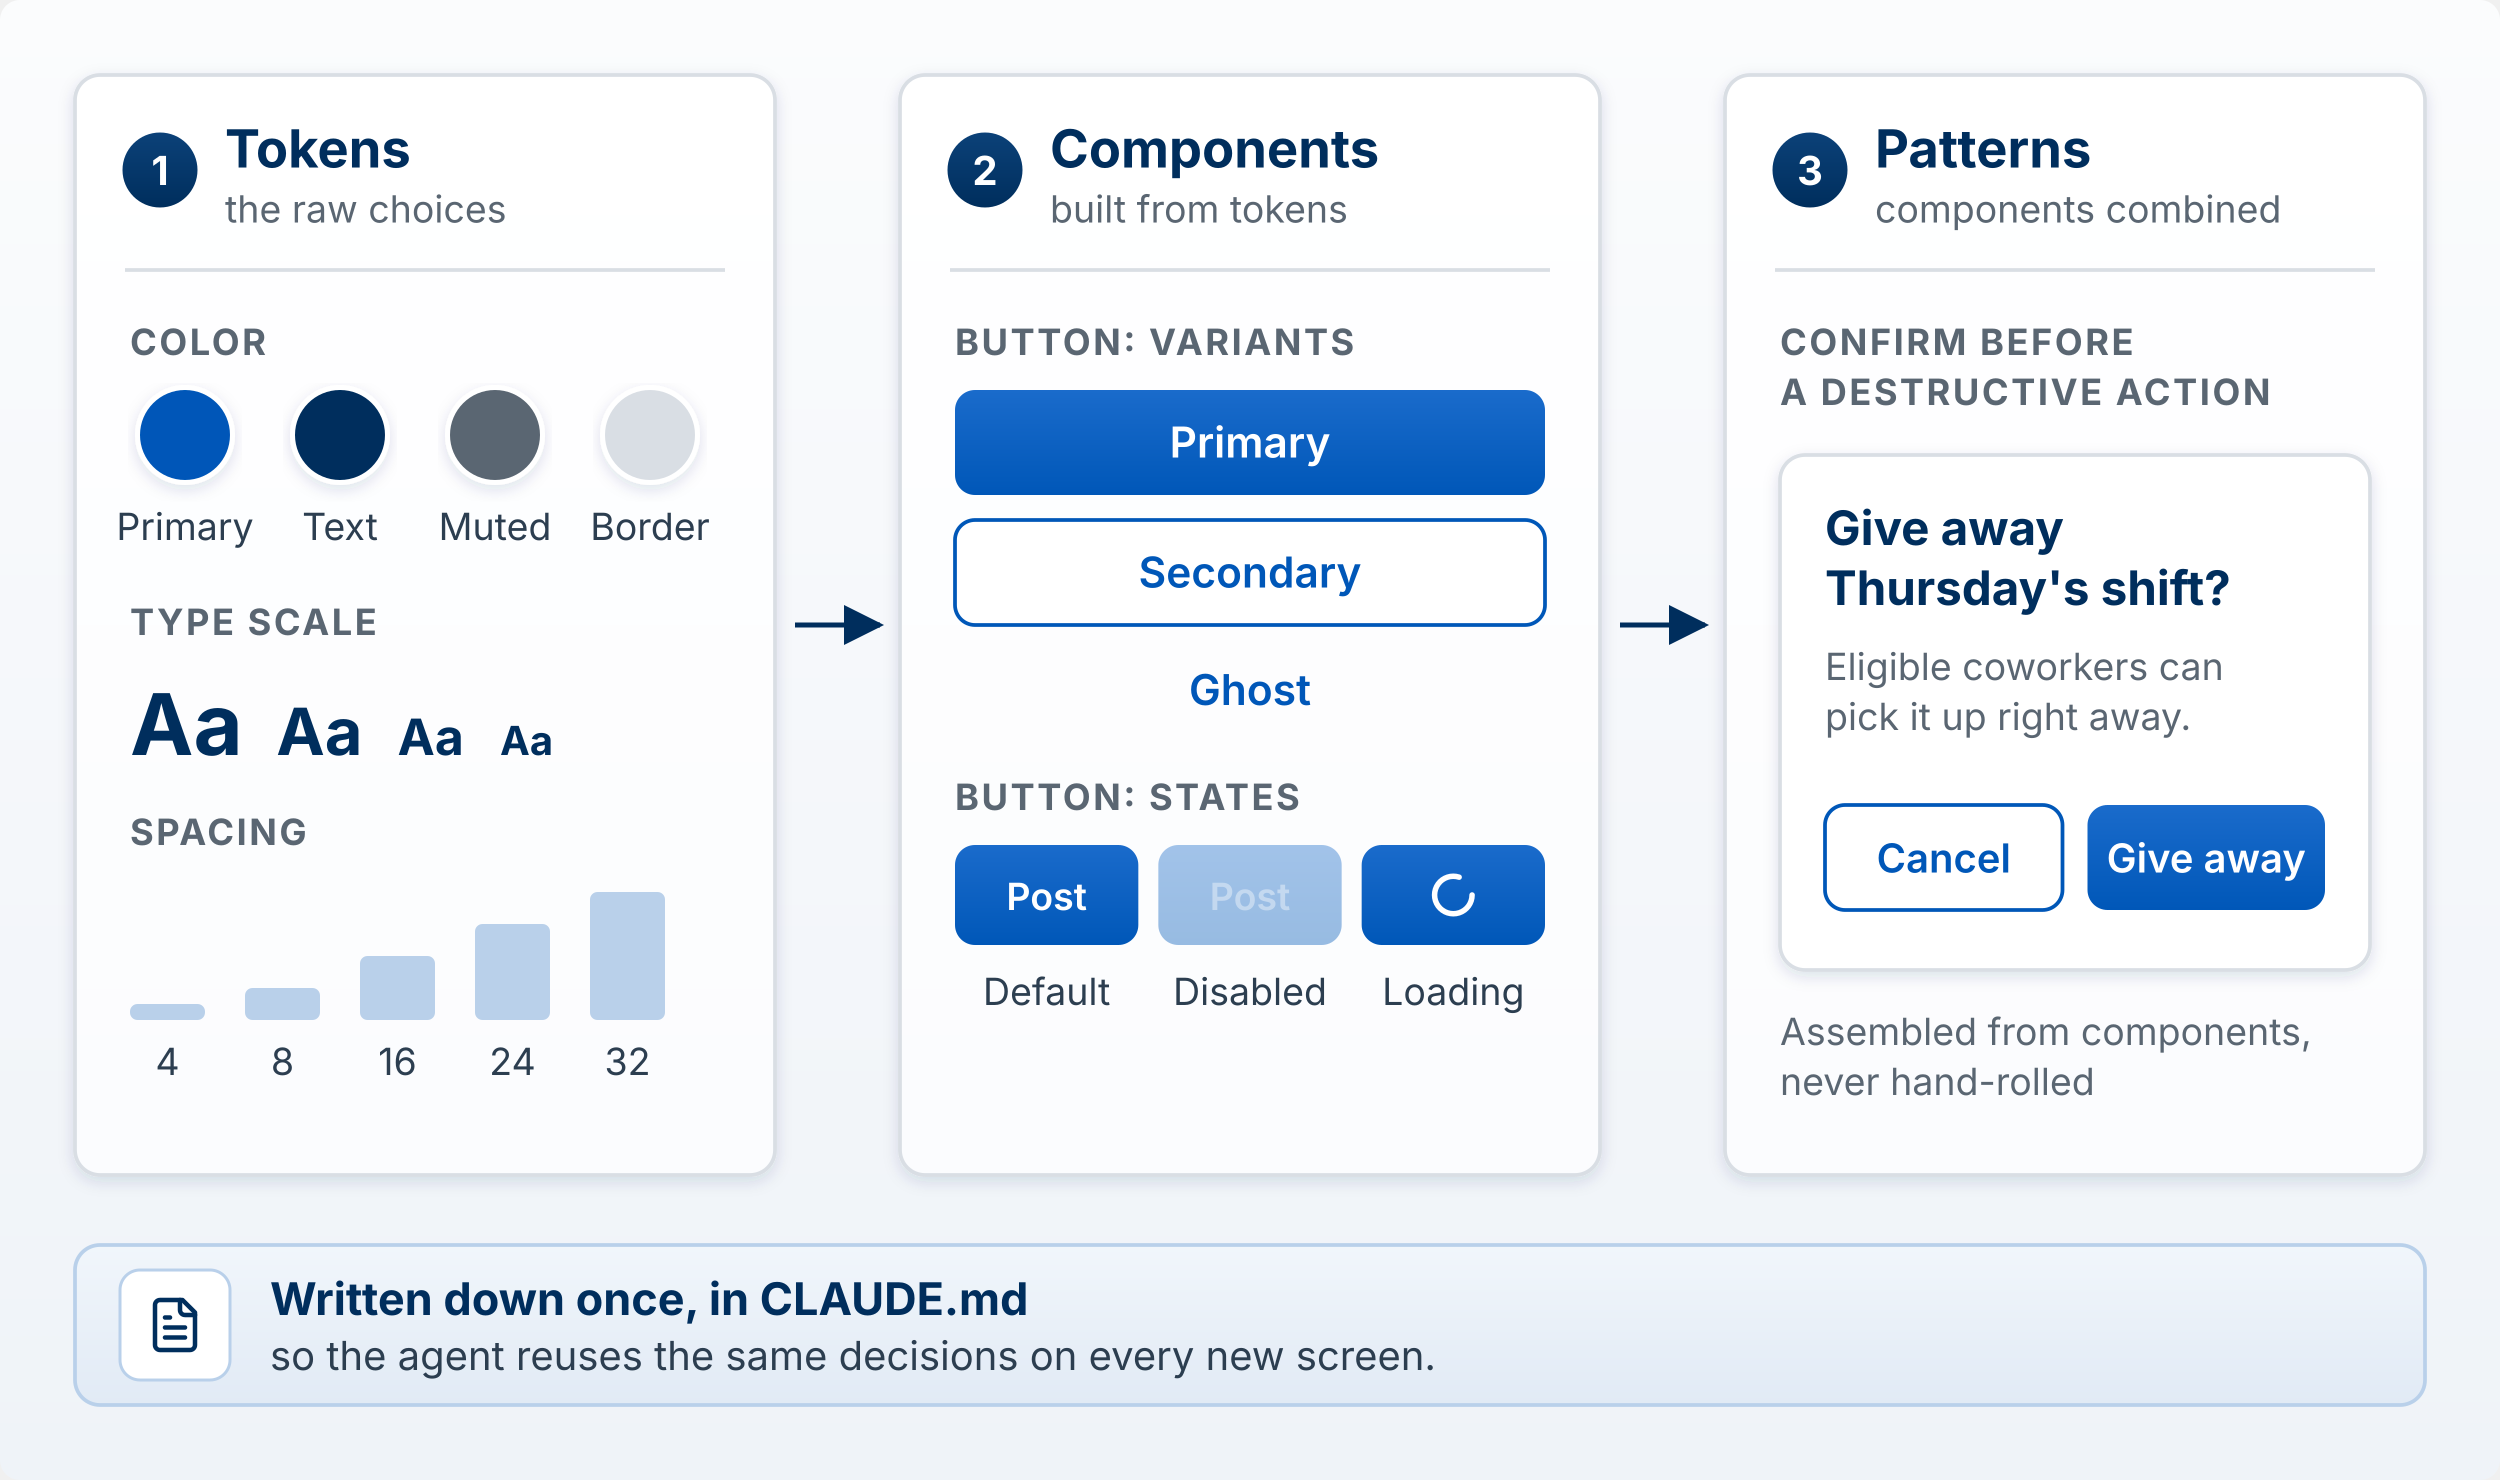
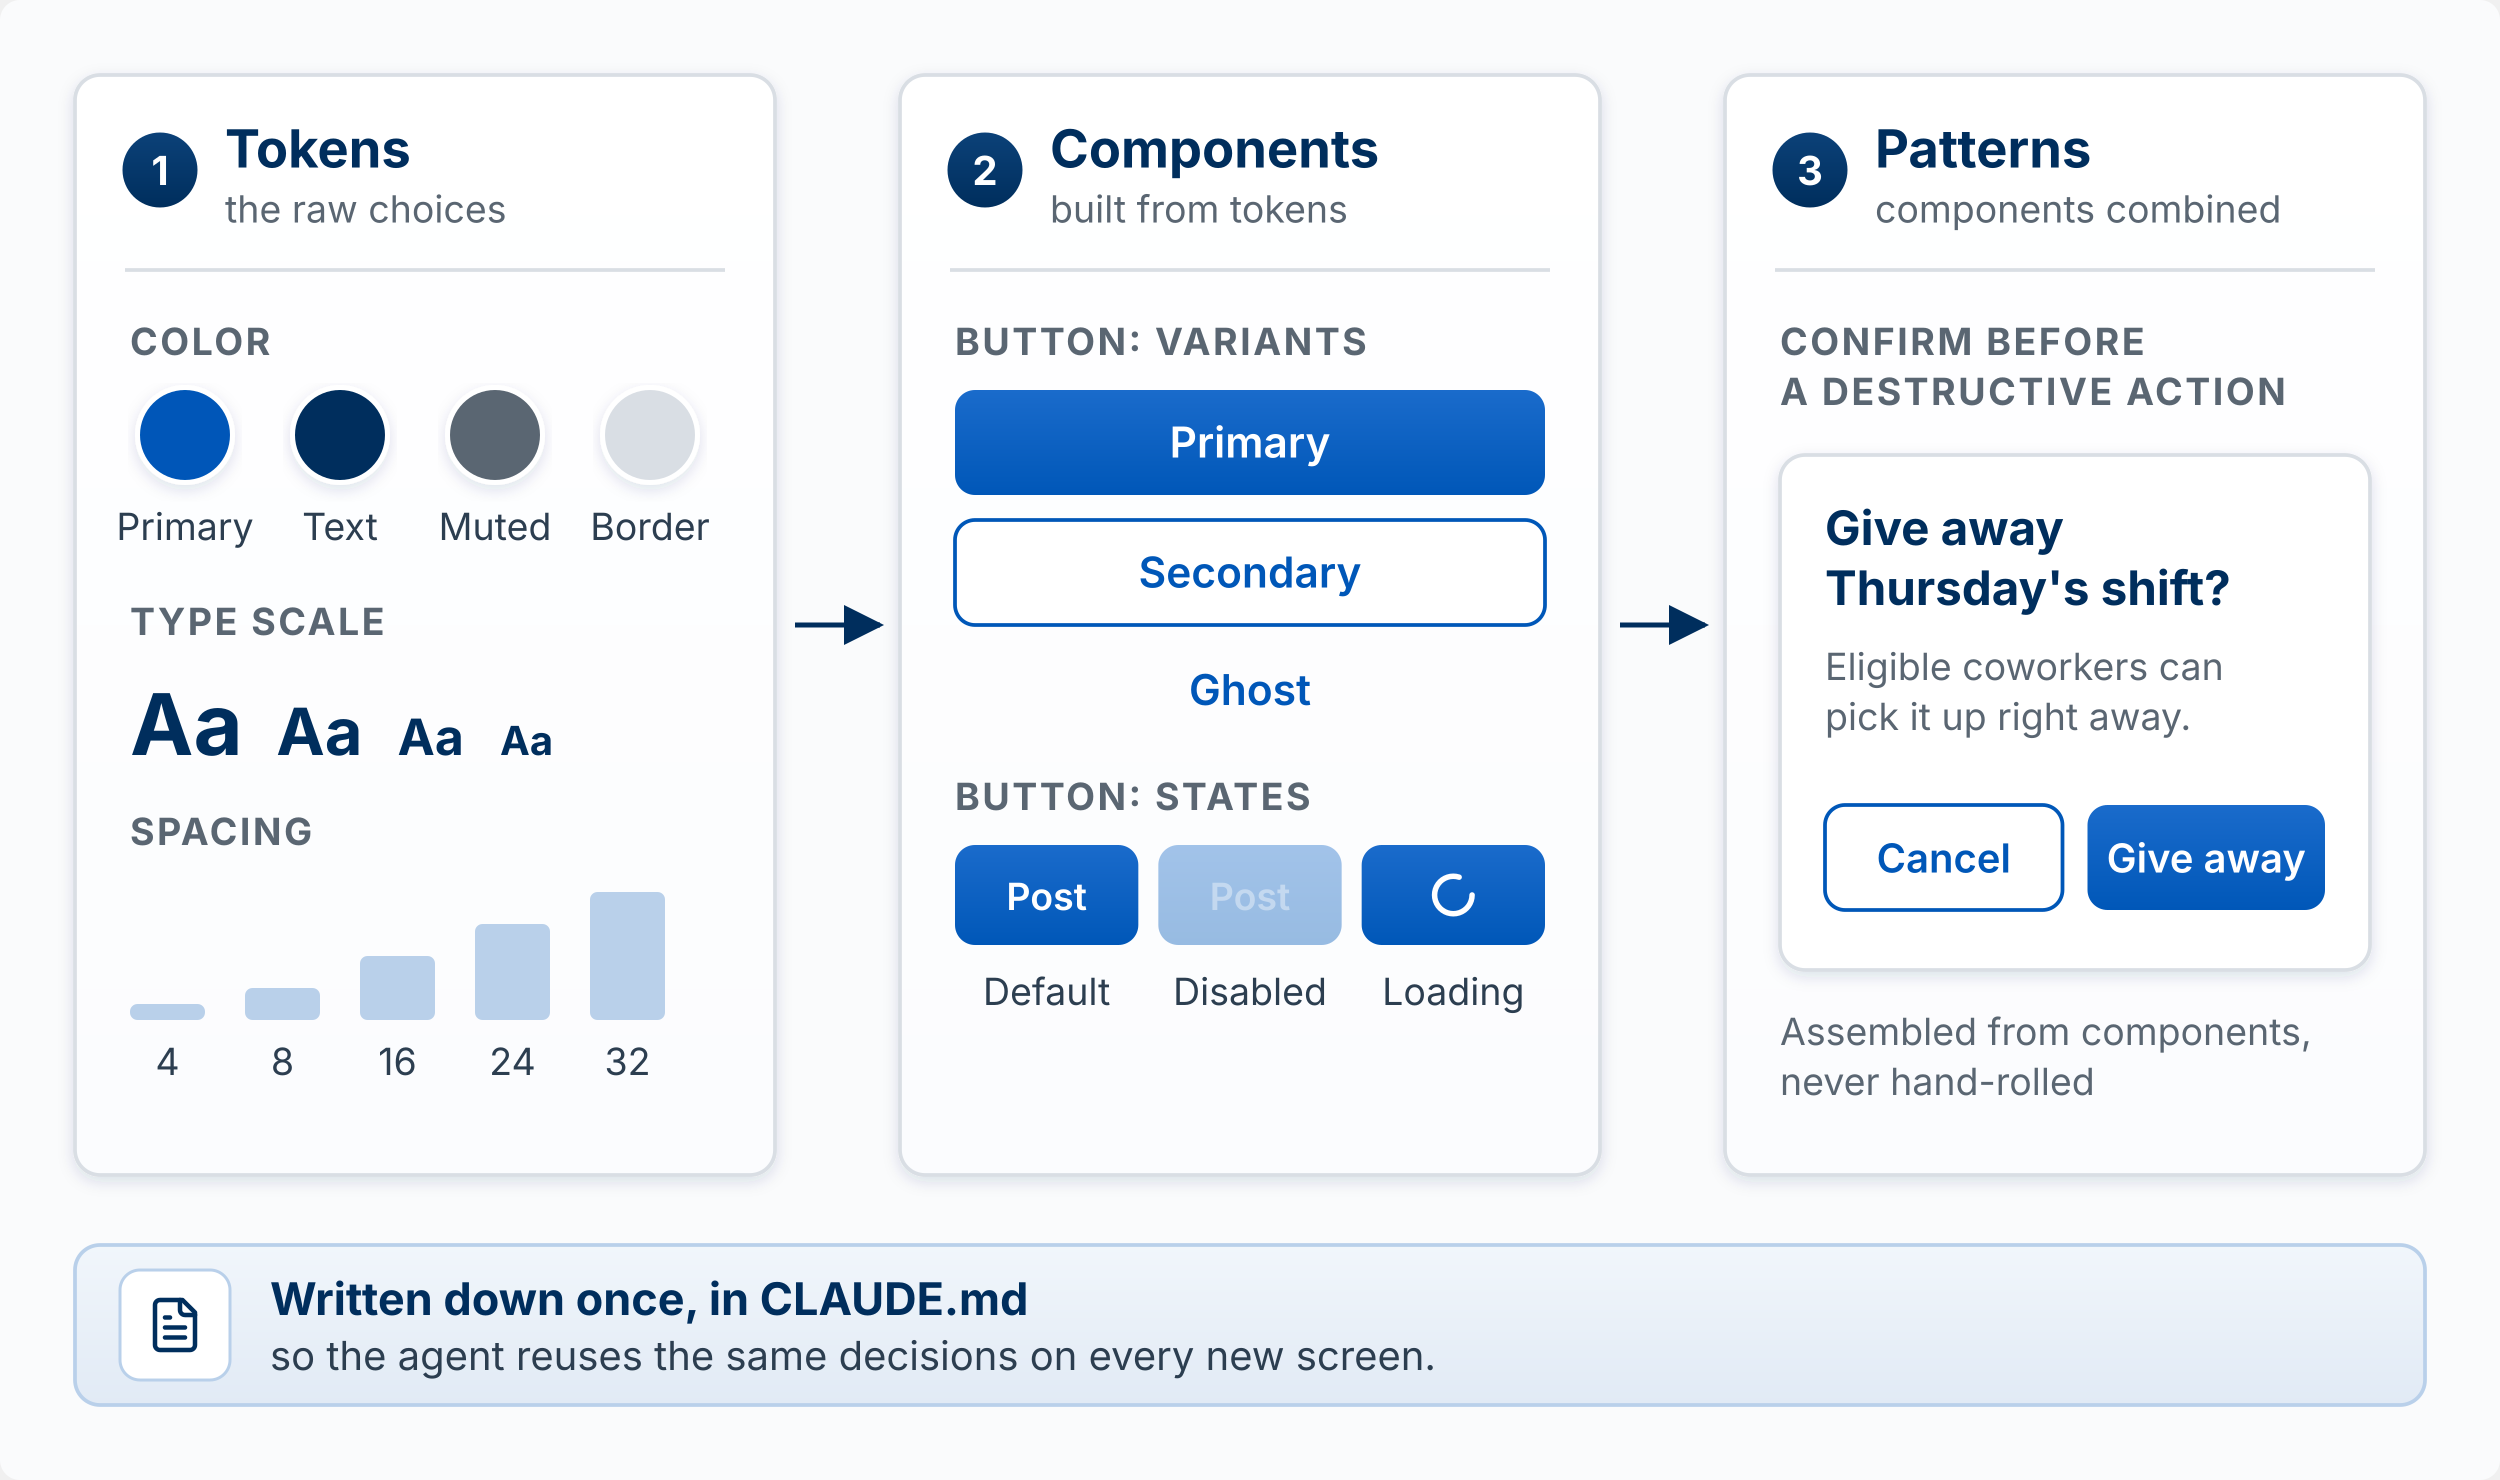
<svg xmlns="http://www.w3.org/2000/svg" viewBox="0 0 1000 592" role="img" aria-labelledby="t d" font-family="Inter, 'Helvetica Neue', Helvetica, Arial, sans-serif">
  <defs>
    <filter id="sh" x="-10%" y="-10%" width="120%" height="130%">
      <feDropShadow dx="0" dy="2" stdDeviation="3" flood-color="#002E5D" flood-opacity="0.13" />
    </filter>
    <marker id="arr" viewBox="0 0 10 10" refX="9" refY="5" markerWidth="8" markerHeight="8" orient="auto-start-reverse">
      <path d="M0,0 L10,5 L0,10 z" fill="#5A6672" />
    </marker>
    <marker id="arrR" viewBox="0 0 10 10" refX="9" refY="5" markerWidth="8" markerHeight="8" orient="auto-start-reverse">
      <path d="M0,0 L10,5 L0,10 z" fill="#0057B8" />
    </marker>
    <marker id="arrN" viewBox="0 0 10 10" refX="9" refY="5" markerWidth="8" markerHeight="8" orient="auto-start-reverse">
      <path d="M0,0 L10,5 L0,10 z" fill="#002E5D" />
    </marker>
    <linearGradient id="bgG" x1="0" y1="0" x2="0" y2="1">
      <stop offset="0" stop-color="#FBFCFD" />
      <stop offset="1" stop-color="#EFF3F8" />
    </linearGradient>
    <linearGradient id="stepG" x1="0" y1="0" x2="0" y2="1">
      <stop offset="0" stop-color="#F1F6FB" />
      <stop offset="1" stop-color="#E1EAF5" />
    </linearGradient>
    <linearGradient id="navyG" x1="0" y1="0" x2="0" y2="1">
      <stop offset="0" stop-color="#0B4178" />
      <stop offset="1" stop-color="#002E5D" />
    </linearGradient>
    <linearGradient id="royalG" x1="0" y1="0" x2="0" y2="1">
      <stop offset="0" stop-color="#1A6BCB" />
      <stop offset="1" stop-color="#0057B8" />
    </linearGradient>
    <linearGradient id="phoneG" x1="0" y1="0" x2="0" y2="1">
      <stop offset="0" stop-color="#FFFFFF" />
      <stop offset="1" stop-color="#FBFCFE" />
    </linearGradient>
  </defs>
-   <rect x="0" y="0" width="1000" height="592" rx="8" fill="url(#bgG)" />
+   <rect x="0" y="0" width="1000" height="592" rx="8" fill="#FAFBFC" />
  <rect x="30" y="30" width="280" height="440" rx="10" fill="url(#phoneG)" stroke="#D9DEE4" stroke-width="1.5" filter="url(#sh)" />
  <circle cx="64" cy="68" r="15" fill="url(#navyG)" />
  <text x="64" y="74" font-size="16" font-weight="700" fill="#fff" text-anchor="middle">1</text>
  <text x="90" y="67" font-size="21" font-weight="700" fill="#002E5D">Tokens</text>
  <text x="90" y="89" font-size="15" fill="#5A6672">the raw choices</text>
  <line x1="50" y1="108" x2="290" y2="108" stroke="#D9DEE4" stroke-width="1.5" />
  <rect x="360" y="30" width="280" height="440" rx="10" fill="url(#phoneG)" stroke="#D9DEE4" stroke-width="1.5" filter="url(#sh)" />
  <circle cx="394" cy="68" r="15" fill="url(#navyG)" />
  <text x="394" y="74" font-size="16" font-weight="700" fill="#fff" text-anchor="middle">2</text>
  <text x="420" y="67" font-size="21" font-weight="700" fill="#002E5D">Components</text>
  <text x="420" y="89" font-size="15" fill="#5A6672">built from tokens</text>
  <line x1="380" y1="108" x2="620" y2="108" stroke="#D9DEE4" stroke-width="1.5" />
  <rect x="690" y="30" width="280" height="440" rx="10" fill="url(#phoneG)" stroke="#D9DEE4" stroke-width="1.5" filter="url(#sh)" />
  <circle cx="724" cy="68" r="15" fill="url(#navyG)" />
  <text x="724" y="74" font-size="16" font-weight="700" fill="#fff" text-anchor="middle">3</text>
  <text x="750" y="67" font-size="21" font-weight="700" fill="#002E5D">Patterns</text>
  <text x="750" y="89" font-size="15" fill="#5A6672">components combined</text>
  <line x1="710" y1="108" x2="950" y2="108" stroke="#D9DEE4" stroke-width="1.5" />
  <line x1="318" y1="250.0" x2="352" y2="250.0" stroke="#002E5D" stroke-width="2" marker-end="url(#arrN)" />
  <line x1="648" y1="250.0" x2="682" y2="250.0" stroke="#002E5D" stroke-width="2" marker-end="url(#arrN)" />
-   <text x="52" y="142" font-size="14.5" font-weight="700" fill="#5A6672" letter-spacing="1">COLOR</text>
+   <text x="52" y="142" font-size="15" font-weight="700" fill="#5A6672" letter-spacing="1">COLOR</text>
  <circle cx="74" cy="174" r="19" fill="#0057B8" stroke="#fff" stroke-width="2" filter="url(#sh)" />
  <text x="74" y="216" font-size="15" fill="#2C3E50" text-anchor="middle">Primary</text>
  <circle cx="136" cy="174" r="19" fill="#002E5D" stroke="#fff" stroke-width="2" filter="url(#sh)" />
  <text x="136" y="216" font-size="15" fill="#2C3E50" text-anchor="middle">Text</text>
  <circle cx="198" cy="174" r="19" fill="#5A6672" stroke="#fff" stroke-width="2" filter="url(#sh)" />
  <text x="198" y="216" font-size="15" fill="#2C3E50" text-anchor="middle">Muted</text>
  <circle cx="260" cy="174" r="19" fill="#D9DEE4" stroke="#fff" stroke-width="2" filter="url(#sh)" />
  <text x="260" y="216" font-size="15" fill="#2C3E50" text-anchor="middle">Border</text>
-   <text x="52" y="254" font-size="14.5" font-weight="700" fill="#5A6672" letter-spacing="1">TYPE SCALE</text>
+   <text x="52" y="254" font-size="15" font-weight="700" fill="#5A6672" letter-spacing="1">TYPE SCALE</text>
  <text x="52" y="302" font-size="34" font-weight="700" fill="#002E5D">Aa</text>
  <text x="110.5" y="302" font-size="26" font-weight="700" fill="#002E5D">Aa</text>
  <text x="159.0" y="302" font-size="20" font-weight="700" fill="#002E5D">Aa</text>
  <text x="200.0" y="302" font-size="16" font-weight="700" fill="#002E5D">Aa</text>
-   <text x="52" y="338" font-size="14.5" font-weight="700" fill="#5A6672" letter-spacing="1">SPACING</text>
+   <text x="52" y="338" font-size="15" font-weight="700" fill="#5A6672" letter-spacing="1">SPACING</text>
  <rect x="52" y="401.6" width="30" height="6.4" rx="3" fill="#B9D0EA" />
  <text x="67" y="430" font-size="15" fill="#2C3E50" text-anchor="middle">4</text>
  <rect x="98" y="395.2" width="30" height="12.8" rx="3" fill="#B9D0EA" />
  <text x="113" y="430" font-size="15" fill="#2C3E50" text-anchor="middle">8</text>
  <rect x="144" y="382.4" width="30" height="25.6" rx="3" fill="#B9D0EA" />
  <text x="159" y="430" font-size="15" fill="#2C3E50" text-anchor="middle">16</text>
  <rect x="190" y="369.6" width="30" height="38.4" rx="3" fill="#B9D0EA" />
  <text x="205" y="430" font-size="15" fill="#2C3E50" text-anchor="middle">24</text>
  <rect x="236" y="356.8" width="30" height="51.2" rx="3" fill="#B9D0EA" />
  <text x="251" y="430" font-size="15" fill="#2C3E50" text-anchor="middle">32</text>
-   <text x="382" y="142" font-size="14.5" font-weight="700" fill="#5A6672" letter-spacing="1">BUTTON: VARIANTS</text>
+   <text x="382" y="142" font-size="15" font-weight="700" fill="#5A6672" letter-spacing="1">BUTTON: VARIANTS</text>
  <rect x="382" y="156" width="236" height="42" rx="8" fill="url(#royalG)" />
  <text x="500.0" y="183" font-size="17" font-weight="600" fill="#fff" text-anchor="middle">Primary</text>
  <rect x="382" y="208" width="236" height="42" rx="8" fill="#fff" stroke="#0057B8" stroke-width="1.5" />
  <text x="500.0" y="235" font-size="17" font-weight="600" fill="#0057B8" text-anchor="middle">Secondary</text>
  <text x="500.0" y="282" font-size="17" font-weight="600" fill="#0057B8" text-anchor="middle">Ghost</text>
-   <text x="622" y="183" font-size="15" fill="#2C3E50" />
-   <text x="382" y="324" font-size="14.5" font-weight="700" fill="#5A6672" letter-spacing="1">BUTTON: STATES</text>
+   <text x="382" y="324" font-size="15" font-weight="700" fill="#5A6672" letter-spacing="1">BUTTON: STATES</text>
  <g>
    <rect x="382.0" y="338" width="73.333" height="40" rx="8" fill="url(#royalG)" />
  </g>
  <text x="418.667" y="364" font-size="15" font-weight="600" fill="#fff" text-anchor="middle">Post</text>
  <text x="418.667" y="402" font-size="15" fill="#2C3E50" text-anchor="middle">Default</text>
  <g opacity="0.4">
    <rect x="463.333" y="338" width="73.333" height="40" rx="8" fill="url(#royalG)" />
  </g>
  <text x="500.0" y="364" font-size="15" font-weight="600" fill="#fff" text-anchor="middle" opacity="0.4">Post</text>
  <text x="500.0" y="402" font-size="15" fill="#2C3E50" text-anchor="middle">Disabled</text>
  <g>
    <rect x="544.667" y="338" width="73.333" height="40" rx="8" fill="url(#royalG)" />
  </g>
  <g transform="translate(571.3333,348) scale(0.8333)" fill="none" stroke="#fff" stroke-width="2.640" stroke-linecap="round" stroke-linejoin="round">
    <path d="M21 12a9 9 0 1 1-6.219-8.56" />
  </g>
  <text x="581.333" y="402" font-size="15" fill="#2C3E50" text-anchor="middle">Loading</text>
-   <text x="712" y="142" font-size="14.5" font-weight="700" fill="#5A6672" letter-spacing="1">CONFIRM BEFORE</text>
-   <text x="712" y="162" font-size="14.5" font-weight="700" fill="#5A6672" letter-spacing="1">A DESTRUCTIVE ACTION</text>
+   <text x="712" y="142" font-size="15" font-weight="700" fill="#5A6672" letter-spacing="1">CONFIRM BEFORE</text>
+   <text x="712" y="162" font-size="15" font-weight="700" fill="#5A6672" letter-spacing="1">A DESTRUCTIVE ACTION</text>
  <rect x="712" y="182" width="236" height="206" rx="10" fill="#fff" stroke="#D9DEE4" stroke-width="1.5" filter="url(#sh)" />
  <text x="730" y="218" font-size="19" font-weight="700" fill="#002E5D">Give away</text>
  <text x="730" y="242" font-size="19" font-weight="700" fill="#002E5D">Thursday's shift?</text>
  <text x="730" y="272" font-size="15" fill="#5A6672">Eligible coworkers can</text>
  <text x="730" y="292" font-size="15" fill="#5A6672">pick it up right away.</text>
  <rect x="730" y="322" width="95.0" height="42" rx="8" fill="#fff" stroke="#0057B8" stroke-width="1.5" />
  <text x="777.5" y="349" font-size="16" font-weight="600" fill="#0057B8" text-anchor="middle">Cancel</text>
  <rect x="835.0" y="322" width="95.0" height="42" rx="8" fill="url(#royalG)" />
  <text x="882.5" y="349" font-size="16" font-weight="600" fill="#fff" text-anchor="middle">Give away</text>
  <text x="712" y="418" font-size="15" fill="#5A6672">Assembled from components,</text>
  <text x="712" y="438" font-size="15" fill="#5A6672">never hand-rolled</text>
  <rect x="30" y="498" width="940" height="64" rx="10" fill="url(#stepG)" stroke="#B9D0EA" stroke-width="1.5" />
  <rect x="48" y="508" width="44" height="44" rx="8" fill="#fff" stroke="#B9D0EA" stroke-width="1.2" />
  <g transform="translate(58,518) scale(1)" fill="none" stroke="#002E5D" stroke-width="1.800" stroke-linecap="round" stroke-linejoin="round">
    <path d="M15 2H6a2 2 0 0 0-2 2v16a2 2 0 0 0 2 2h12a2 2 0 0 0 2-2V7Z" />
    <path d="M14 2v4a2 2 0 0 0 2 2h4" />
    <path d="M10 9H8" />
    <path d="M16 13H8" />
    <path d="M16 17H8" />
  </g>
  <text x="108" y="526" font-size="18" font-weight="700" fill="#002E5D">Written down once, in CLAUDE.md</text>
  <text x="108" y="548" font-size="16" fill="#2C3E50">so the agent reuses the same decisions on every new screen.</text>
</svg>
